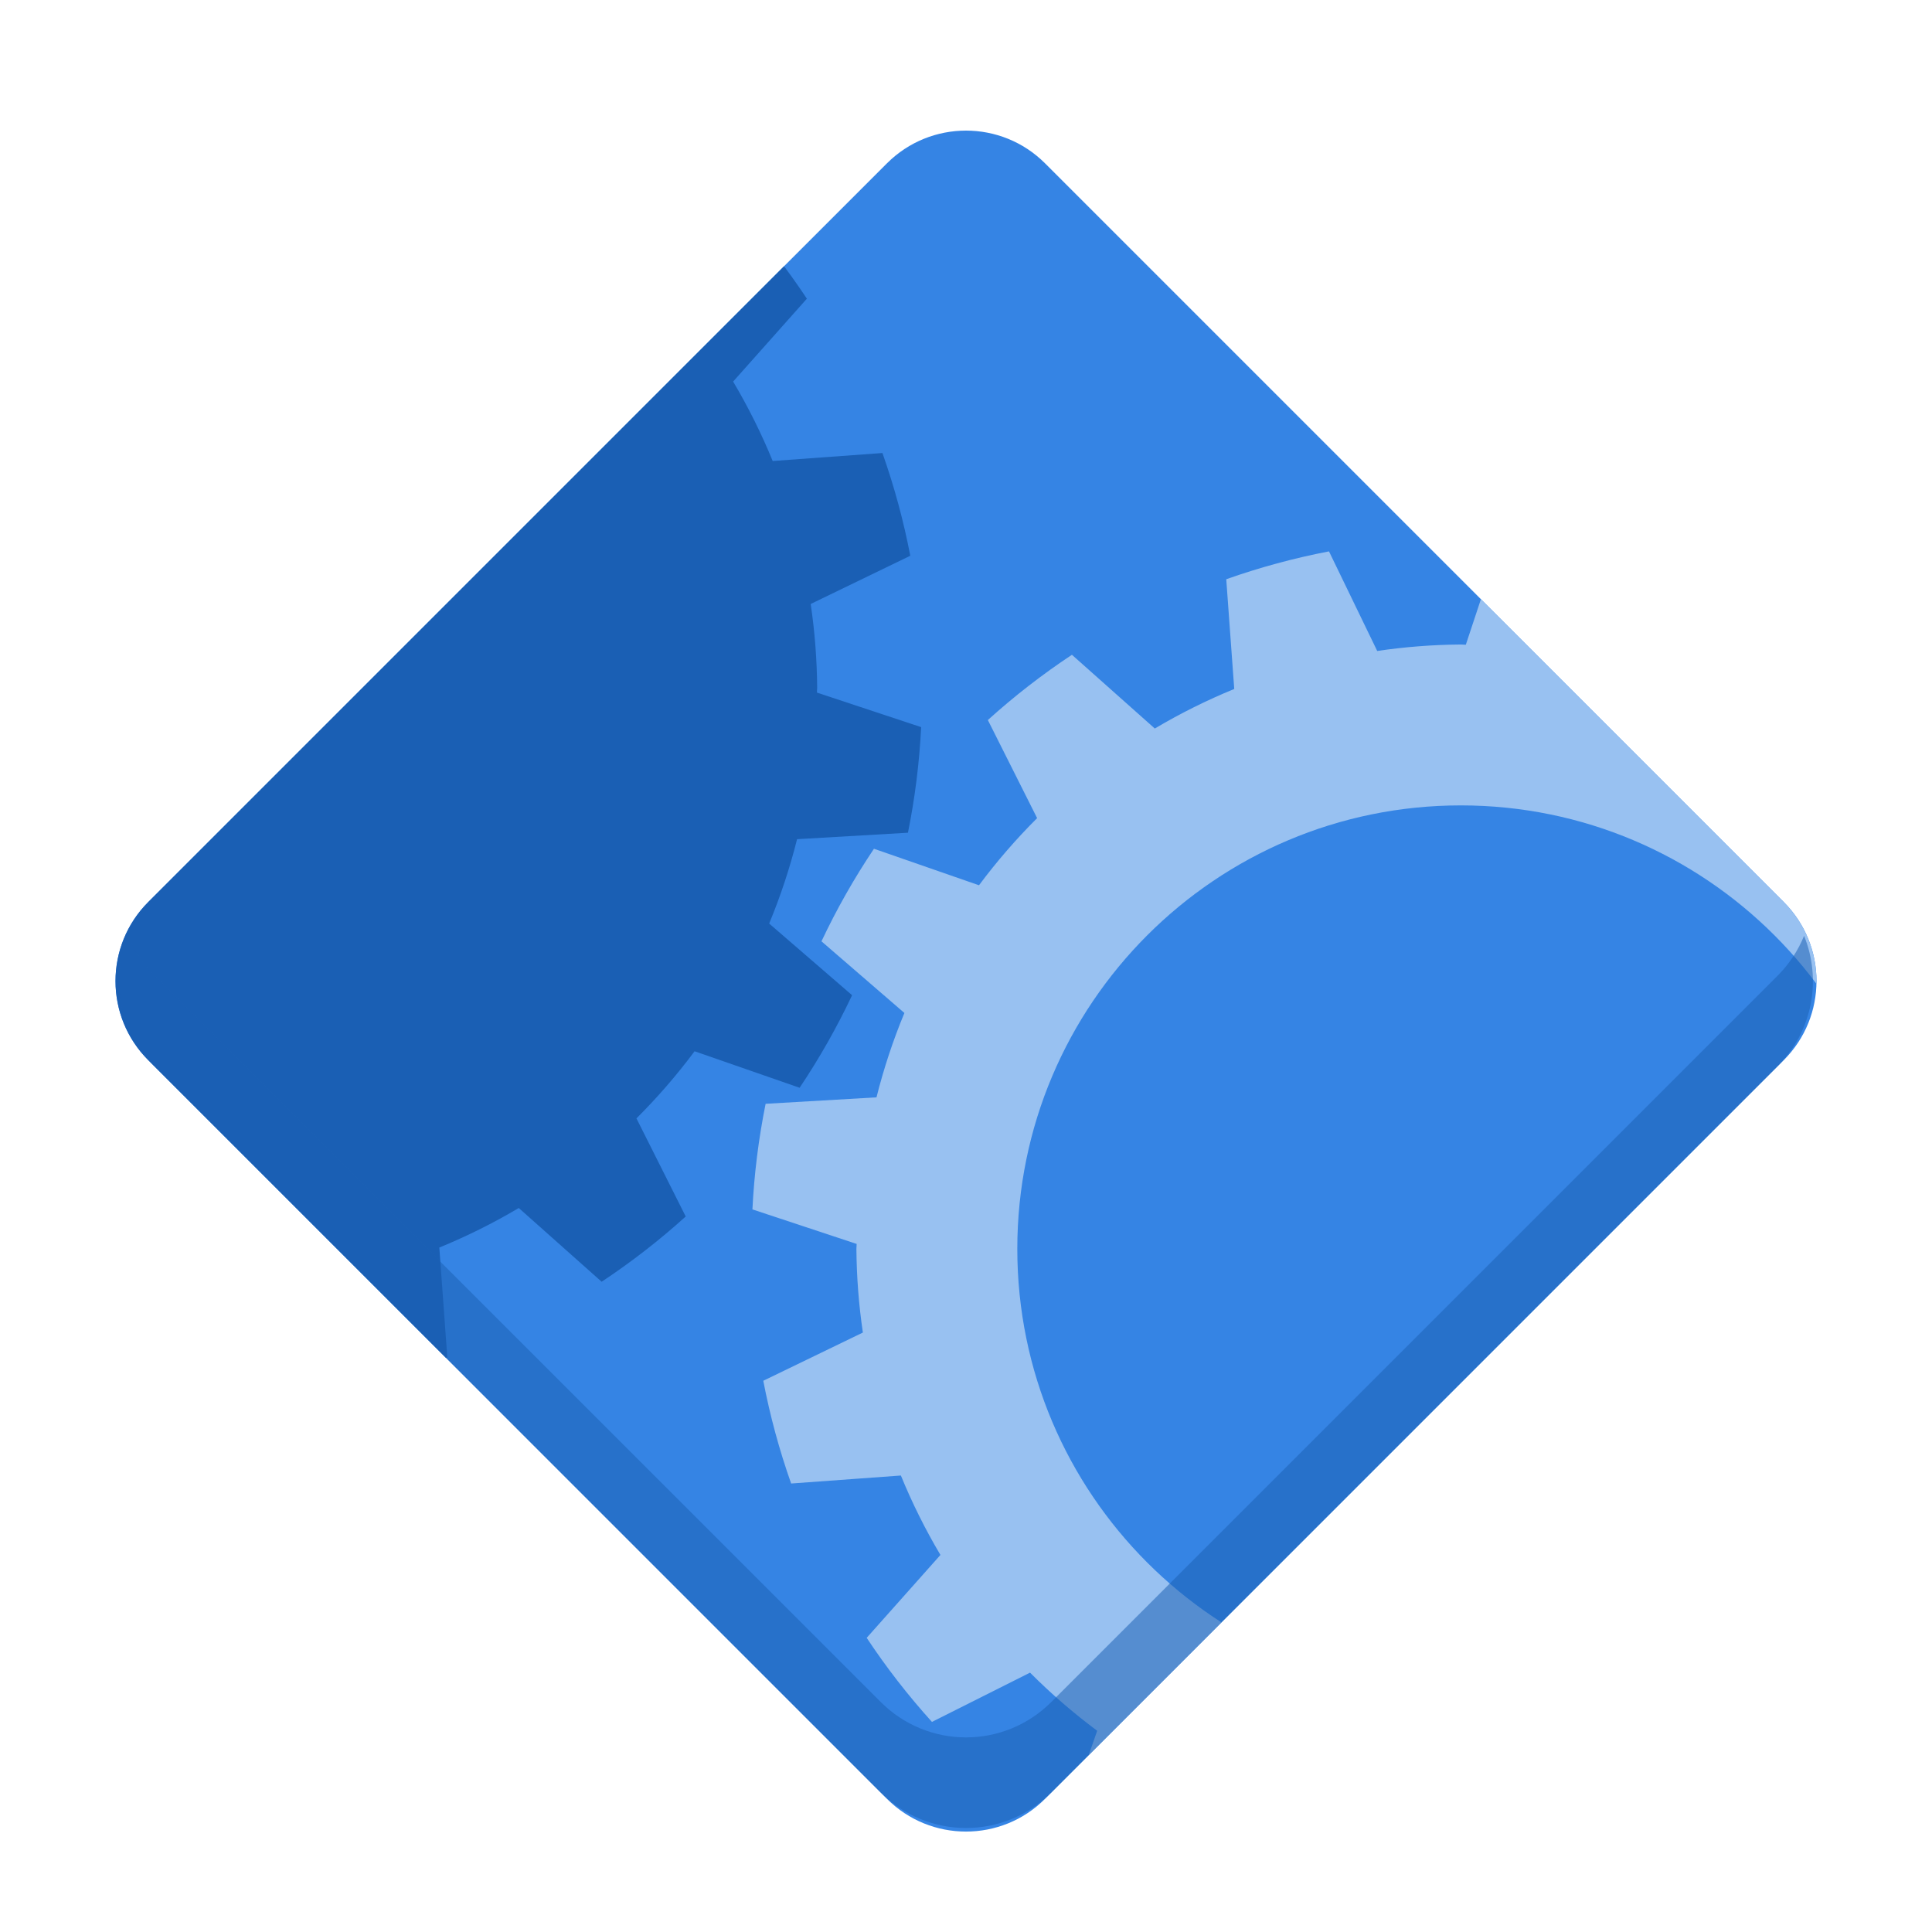
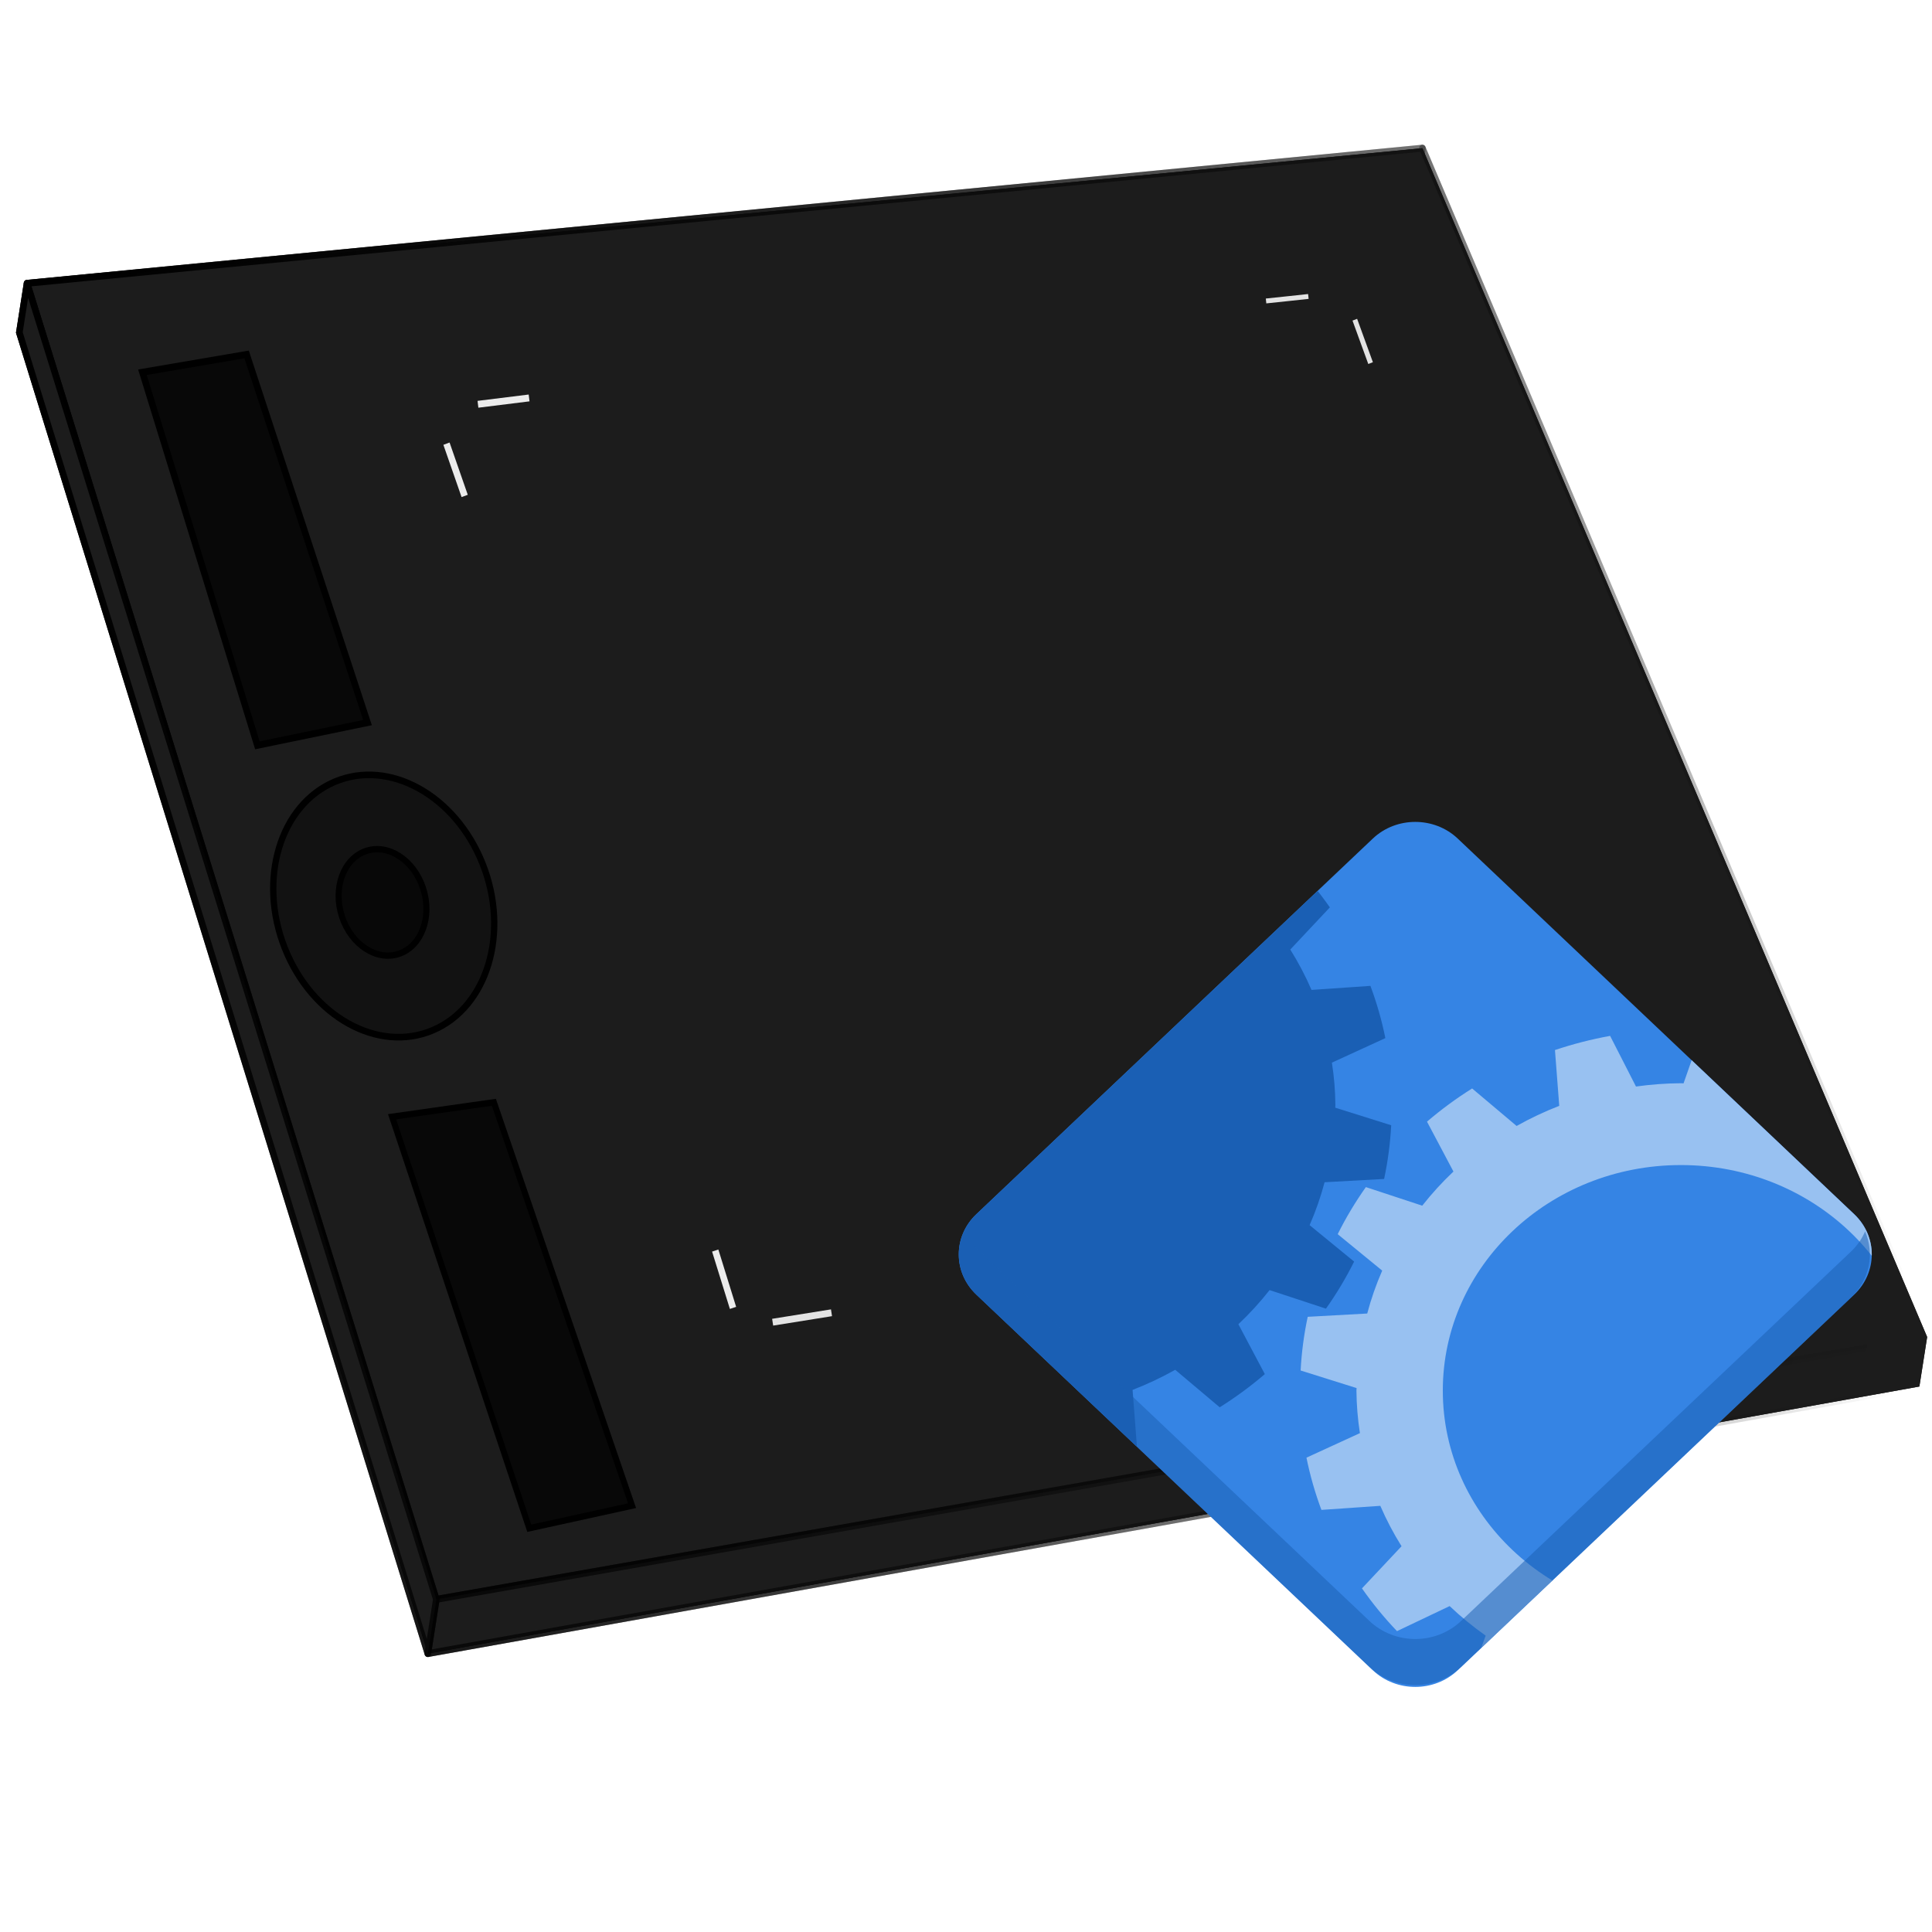
- <svg xmlns="http://www.w3.org/2000/svg" width="33.75mm" height="33.75mm" viewBox="0 0 33.75 33.75" version="1.1" id="svg974">
+ <svg xmlns="http://www.w3.org/2000/svg" xmlns:xlink="http://www.w3.org/1999/xlink" width="33.75mm" height="33.75mm" viewBox="0 0 33.75 33.75" version="1.1" id="svg974">
  <defs id="defs968">
    <clipPath clipPathUnits="userSpaceOnUse" id="clipPath18689">
      <rect clip-path="none" transform="rotate(45)" ry="32" rx="32" y="123.999" x="486.037" height="362.943" width="362.943" id="rect18691" style="display:inline;opacity:1;vector-effect:none;fill:#4a86cf;fill-opacity:1;stroke:none;stroke-width:26.067;stroke-linecap:butt;stroke-linejoin:miter;stroke-miterlimit:4;stroke-dasharray:none;stroke-dashoffset:0;stroke-opacity:1;marker:none;marker-start:none;marker-mid:none;marker-end:none;paint-order:normal;enable-background:new" />
    </clipPath>
    <clipPath clipPathUnits="userSpaceOnUse" id="clipPath18689-3">
      <rect clip-path="none" transform="rotate(45)" ry="32" rx="32" y="123.999" x="486.037" height="362.943" width="362.943" id="rect18691-6" style="display:inline;opacity:1;vector-effect:none;fill:#4a86cf;fill-opacity:1;stroke:none;stroke-width:26.067;stroke-linecap:butt;stroke-linejoin:miter;stroke-miterlimit:4;stroke-dasharray:none;stroke-dashoffset:0;stroke-opacity:1;marker:none;marker-start:none;marker-mid:none;marker-end:none;paint-order:normal;enable-background:new" />
    </clipPath>
+     <linearGradient id="linearGradient98098">
+       <stop style="stop-color:#145a65;stop-opacity:1;" offset="0" id="stop98096" />
+     </linearGradient>
+     <linearGradient id="linearGradient91155">
+       <stop style="stop-color:#1282ff;stop-opacity:1;" offset="0" id="stop91151" />
+       <stop style="stop-color:#1e82fc;stop-opacity:0;" offset="1" id="stop91153" />
+     </linearGradient>
+     <linearGradient id="linearGradient75850">
+       <stop style="stop-color:#3f9ee9;stop-opacity:1;" offset="0" id="stop75848" />
+     </linearGradient>
+     <marker style="overflow:visible" id="Tail" refX="0.0" refY="0.0" orient="auto">
+       <g transform="scale(-1.2)" id="g18177">
+         <path style="fill:none;fill-rule:evenodd;stroke:context-stroke;stroke-width:0.8;stroke-linecap:round" d="M -3.805,-3.959 L 0.544,0" id="path18165" />
+         <path style="fill:none;fill-rule:evenodd;stroke:context-stroke;stroke-width:0.8;stroke-linecap:round" d="M -1.287,-3.959 L 3.062,0" id="path18167" />
+         <path style="fill:none;fill-rule:evenodd;stroke:context-stroke;stroke-width:0.8;stroke-linecap:round" d="M 1.305,-3.959 L 5.654,0" id="path18169" />
+         <path style="fill:none;fill-rule:evenodd;stroke:context-stroke;stroke-width:0.8;stroke-linecap:round" d="M -3.805,4.178 L 0.544,0.22" id="path18171" />
+         <path style="fill:none;fill-rule:evenodd;stroke:context-stroke;stroke-width:0.8;stroke-linecap:round" d="M -1.287,4.178 L 3.062,0.22" id="path18173" />
+         <path style="fill:none;fill-rule:evenodd;stroke:context-stroke;stroke-width:0.8;stroke-linecap:round" d="M 1.305,4.178 L 5.654,0.22" id="path18175" />
+       </g>
+     </marker>
+     <marker style="overflow:visible" id="Arrow1Lstart" refX="0.0" refY="0.0" orient="auto">
+       <path transform="scale(0.8) translate(12.5,0)" style="fill-rule:evenodd;fill:context-stroke;stroke:context-stroke;stroke-width:1.0pt" d="M 0.0,0.0 L 5.0,-5.0 L -12.5,0.0 L 5.0,5.0 L 0.0,0.0 z " id="path18129" />
+     </marker>
+     <clipPath clipPathUnits="userSpaceOnUse" id="clipPath18689-36">
+       <rect clip-path="none" transform="rotate(45)" ry="32" rx="32" y="123.999" x="486.037" height="362.943" width="362.943" id="rect18691-7" style="display:inline;opacity:1;vector-effect:none;fill:#4a86cf;fill-opacity:1;stroke:none;stroke-width:26.067;stroke-linecap:butt;stroke-linejoin:miter;stroke-miterlimit:4;stroke-dasharray:none;stroke-dashoffset:0;stroke-opacity:1;marker:none;marker-start:none;marker-mid:none;marker-end:none;paint-order:normal;enable-background:new" />
+     </clipPath>
+     <clipPath clipPathUnits="userSpaceOnUse" id="clipPath18689-3-5">
+       <rect clip-path="none" transform="rotate(45)" ry="32" rx="32" y="123.999" x="486.037" height="362.943" width="362.943" id="rect18691-6-3" style="display:inline;opacity:1;vector-effect:none;fill:#4a86cf;fill-opacity:1;stroke:none;stroke-width:26.067;stroke-linecap:butt;stroke-linejoin:miter;stroke-miterlimit:4;stroke-dasharray:none;stroke-dashoffset:0;stroke-opacity:1;marker:none;marker-start:none;marker-mid:none;marker-end:none;paint-order:normal;enable-background:new" />
+     </clipPath>
+     <linearGradient id="linearGradient18487">
+       <stop style="stop-color:#000000;stop-opacity:1;" offset="0" id="stop18483" />
+       <stop style="stop-color:#000000;stop-opacity:0;" offset="1" id="stop18485" />
+     </linearGradient>
+     <marker style="overflow:visible" id="Tail-2" refX="0.0" refY="0.0" orient="auto">
+       <g transform="scale(-1.2)" id="g18177-7">
+         <path style="fill:none;fill-rule:evenodd;stroke:context-stroke;stroke-width:0.8;stroke-linecap:round" d="M -3.805,-3.959 L 0.544,0" id="path18165-0" />
+         <path style="fill:none;fill-rule:evenodd;stroke:context-stroke;stroke-width:0.8;stroke-linecap:round" d="M -1.287,-3.959 L 3.062,0" id="path18167-9" />
+         <path style="fill:none;fill-rule:evenodd;stroke:context-stroke;stroke-width:0.8;stroke-linecap:round" d="M 1.305,-3.959 L 5.654,0" id="path18169-3" />
+         <path style="fill:none;fill-rule:evenodd;stroke:context-stroke;stroke-width:0.8;stroke-linecap:round" d="M -3.805,4.178 L 0.544,0.22" id="path18171-6" />
+         <path style="fill:none;fill-rule:evenodd;stroke:context-stroke;stroke-width:0.8;stroke-linecap:round" d="M -1.287,4.178 L 3.062,0.22" id="path18173-0" />
+         <path style="fill:none;fill-rule:evenodd;stroke:context-stroke;stroke-width:0.8;stroke-linecap:round" d="M 1.305,4.178 L 5.654,0.22" id="path18175-6" />
+       </g>
+     </marker>
+     <marker style="overflow:visible" id="Arrow1Lstart-2" refX="0.0" refY="0.0" orient="auto">
+       <path transform="scale(0.8) translate(12.5,0)" style="fill-rule:evenodd;fill:context-stroke;stroke:context-stroke;stroke-width:1.0pt" d="M 0.0,0.0 L 5.0,-5.0 L -12.5,0.0 L 5.0,5.0 L 0.0,0.0 z " id="path18129-6" />
+     </marker>
+     <linearGradient xlink:href="#linearGradient18487" id="linearGradient18493" x1="0.868" y1="17.013" x2="31.445" y2="17.013" gradientUnits="userSpaceOnUse" />
+     <clipPath clipPathUnits="userSpaceOnUse" id="clipPath18689-1">
+       <rect clip-path="none" transform="rotate(45)" ry="32" rx="32" y="123.999" x="486.037" height="362.943" width="362.943" id="rect18691-8" style="display:inline;opacity:1;vector-effect:none;fill:#4a86cf;fill-opacity:1;stroke:none;stroke-width:26.067;stroke-linecap:butt;stroke-linejoin:miter;stroke-miterlimit:4;stroke-dasharray:none;stroke-dashoffset:0;stroke-opacity:1;marker:none;marker-start:none;marker-mid:none;marker-end:none;paint-order:normal;enable-background:new" />
+     </clipPath>
+     <clipPath clipPathUnits="userSpaceOnUse" id="clipPath18689-3-7">
+       <rect clip-path="none" transform="rotate(45)" ry="32" rx="32" y="123.999" x="486.037" height="362.943" width="362.943" id="rect18691-6-9" style="display:inline;opacity:1;vector-effect:none;fill:#4a86cf;fill-opacity:1;stroke:none;stroke-width:26.067;stroke-linecap:butt;stroke-linejoin:miter;stroke-miterlimit:4;stroke-dasharray:none;stroke-dashoffset:0;stroke-opacity:1;marker:none;marker-start:none;marker-mid:none;marker-end:none;paint-order:normal;enable-background:new" />
+     </clipPath>
+     <linearGradient xlink:href="#linearGradient18487" id="linearGradient4043" gradientUnits="userSpaceOnUse" x1="0.868" y1="17.013" x2="31.445" y2="17.013" />
+     <linearGradient xlink:href="#linearGradient18487" id="linearGradient4045" gradientUnits="userSpaceOnUse" x1="0.868" y1="17.013" x2="31.445" y2="17.013" />
+     <linearGradient xlink:href="#linearGradient18487" id="linearGradient4047" gradientUnits="userSpaceOnUse" x1="0.868" y1="17.013" x2="31.445" y2="17.013" />
+     <linearGradient xlink:href="#linearGradient18487" id="linearGradient4049" gradientUnits="userSpaceOnUse" x1="0.868" y1="17.013" x2="31.445" y2="17.013" />
+     <linearGradient xlink:href="#linearGradient18487" id="linearGradient4051" gradientUnits="userSpaceOnUse" x1="0.868" y1="17.013" x2="31.445" y2="17.013" />
+     <linearGradient xlink:href="#linearGradient18487" id="linearGradient4053" gradientUnits="userSpaceOnUse" x1="0.868" y1="17.013" x2="31.445" y2="17.013" />
+     <clipPath clipPathUnits="userSpaceOnUse" id="clipPath18689-3-0">
+       <rect clip-path="none" transform="rotate(45)" ry="32" rx="32" y="123.999" x="486.037" height="362.943" width="362.943" id="rect18691-6-2" style="display:inline;opacity:1;vector-effect:none;fill:#4a86cf;fill-opacity:1;stroke:none;stroke-width:26.067;stroke-linecap:butt;stroke-linejoin:miter;stroke-miterlimit:4;stroke-dasharray:none;stroke-dashoffset:0;stroke-opacity:1;marker:none;marker-start:none;marker-mid:none;marker-end:none;paint-order:normal;enable-background:new" />
+     </clipPath>
  </defs>
-   <g id="layer1" transform="translate(-61.81982,-103.944)">
-     <g transform="matrix(0.2636723,0,0,0.2636723,61.81982,-529.397)" style="display:inline;stroke-width:0.25;enable-background:new" id="g1836">
-       <g transform="matrix(0.25,0,0,0.25,0,2295)" id="g18818" style="stroke-width:0.25">
-         <g style="stroke-width:0.27" transform="matrix(0.9260519,0,0,0.9260519,18.93073,50.87633)" id="g18590">
-           <g style="stroke-width:0.27" id="g18681" clip-path="url(#clipPath18689-3)">
-             <rect style="opacity:1;vector-effect:none;fill:#3584e4;fill-opacity:1;stroke:none;stroke-width:8.221;stroke-linecap:butt;stroke-linejoin:miter;stroke-miterlimit:4;stroke-dasharray:none;stroke-dashoffset:0;stroke-opacity:1;marker:none;marker-start:none;marker-mid:none;marker-end:none;paint-order:normal" id="rect18571" width="424" height="424" x="458.337" y="90.642" rx="10.092" ry="10.092" transform="matrix(0.6052817,0.6052817,-0.6052817,0.6052817,33.44063,99.07363)" clip-path="none" />
-             <circle style="opacity:1;vector-effect:none;fill:#f66151;fill-opacity:1;stroke:none;stroke-width:7.037;stroke-linecap:butt;stroke-linejoin:miter;stroke-miterlimit:4;stroke-dasharray:none;stroke-dashoffset:0;stroke-opacity:1;marker:none;marker-start:none;marker-mid:none;marker-end:none;paint-order:normal" id="path18706" cx="0" cy="0" r="0" transform="translate(0,-212)" />
-             <circle style="opacity:1;vector-effect:none;fill:#f66151;fill-opacity:1;stroke:none;stroke-width:7.037;stroke-linecap:butt;stroke-linejoin:miter;stroke-miterlimit:4;stroke-dasharray:none;stroke-dashoffset:0;stroke-opacity:1;marker:none;marker-start:none;marker-mid:none;marker-end:none;paint-order:normal" id="path18708" cx="0" cy="0" r="0" transform="translate(0,-212)" />
-             <path style="display:inline;opacity:1;vector-effect:none;fill:#98c1f1;fill-opacity:1;stroke:none;stroke-width:7.037;stroke-linecap:butt;stroke-linejoin:miter;stroke-miterlimit:4;stroke-dasharray:none;stroke-dashoffset:0;stroke-opacity:1;marker:none;marker-start:none;marker-mid:none;marker-end:none;paint-order:normal;enable-background:new" d="m 408.92,561.918 -9.886,29.829 a 172.971,172.971 0 0 0 -1.427,-0.071 172.971,172.971 0 0 0 -23.929,1.852 l -13.801,-28.501 a 203.293,203.293 0 0 0 -29.401,7.972 l 2.286,31.405 a 172.971,172.971 0 0 0 -22.732,11.319 l -23.718,-21.103 a 203.293,203.293 0 0 0 -24.059,18.674 l 14.099,28.073 a 172.971,172.971 0 0 0 -16.636,19.211 l -30.058,-10.448 a 203.293,203.293 0 0 0 -15.017,26.488 l 23.73,20.507 a 172.971,172.971 0 0 0 -7.985,24.143 l -31.73,1.849 a 203.293,203.293 0 0 0 -3.778,30.217 l 29.829,9.886 a 172.971,172.971 0 0 0 -0.071,1.427 172.971,172.971 0 0 0 1.852,23.929 l -28.501,13.801 a 203.293,203.293 0 0 0 7.972,29.401 l 31.405,-2.286 a 172.971,172.971 0 0 0 11.319,22.732 l -21.103,23.718 a 203.293,203.293 0 0 0 18.674,24.059 l 28.073,-14.099 a 172.971,172.971 0 0 0 19.211,16.636 l -10.448,30.058 a 203.293,203.293 0 0 0 26.488,15.017 l 20.507,-23.73 a 172.971,172.971 0 0 0 24.143,7.985 l 1.849,31.73 a 203.293,203.293 0 0 0 30.217,3.778 l 9.886,-29.829 a 172.971,172.971 0 0 0 1.427,0.071 172.971,172.971 0 0 0 23.929,-1.852 l 13.801,28.501 a 203.293,203.293 0 0 0 29.401,-7.972 l -2.286,-31.405 a 172.971,172.971 0 0 0 22.732,-11.319 l 23.718,21.103 A 203.293,203.293 0 0 0 532.96,916 l -14.099,-28.073 a 172.971,172.971 0 0 0 16.636,-19.211 l 30.058,10.448 a 203.293,203.293 0 0 0 15.017,-26.488 l -23.73,-20.507 a 172.971,172.971 0 0 0 7.985,-24.143 l 31.73,-1.849 a 203.293,203.293 0 0 0 3.778,-30.217 l -29.829,-9.886 a 172.971,172.971 0 0 0 0.071,-1.427 172.971,172.971 0 0 0 -1.852,-23.929 l 28.501,-13.801 a 203.293,203.293 0 0 0 -7.972,-29.401 l -31.405,2.286 a 172.971,172.971 0 0 0 -11.319,-22.732 l 21.103,-23.718 a 203.293,203.293 0 0 0 -18.674,-24.059 l -28.073,14.099 a 172.971,172.971 0 0 0 -19.211,-16.636 l 10.448,-30.058 A 203.293,203.293 0 0 0 485.636,581.681 l -20.507,23.73 a 172.971,172.971 0 0 0 -24.143,-7.985 l -1.849,-31.73 a 203.293,203.293 0 0 0 -30.217,-3.778 z M 397.607,637.722 A 126.926,126.926 0 0 1 524.532,764.647 126.926,126.926 0 0 1 397.607,891.572 126.926,126.926 0 0 1 270.682,764.647 126.926,126.926 0 0 1 397.607,637.722 Z" id="path18717-4" />
-             <path id="path18758" d="m 51.748,401.284 -9.886,29.829 c -0.476,-0.026 -0.951,-0.05 -1.427,-0.071 -8.01,0.062 -16.005,0.681 -23.929,1.852 L 2.706,404.392 c -9.986,1.918 -19.814,4.583 -29.401,7.972 l 2.286,31.405 c -7.844,3.211 -15.442,6.994 -22.732,11.319 l -23.718,-21.103 c -8.475,5.614 -16.518,11.857 -24.059,18.674 l 14.099,28.073 c -6.009,5.987 -11.569,12.408 -16.636,19.211 l -30.058,-10.448 c -5.661,8.442 -10.68,17.296 -15.017,26.488 l 23.73,20.507 c -3.25,7.841 -5.919,15.91 -7.985,24.143 l -31.73,1.849 c -2.013,9.964 -3.276,20.064 -3.778,30.217 l 29.829,9.886 c -0.026,0.476 -0.05,0.951 -0.071,1.427 0.062,8.01 0.681,16.005 1.852,23.929 l -28.501,13.801 c 1.918,9.986 4.583,19.814 7.972,29.401 l 31.405,-2.286 c 3.211,7.844 6.994,15.442 11.319,22.732 l -21.103,23.718 c 5.614,8.475 11.857,16.518 18.674,24.059 l 28.073,-14.099 c 5.987,6.009 12.408,11.569 19.211,16.636 l -10.448,30.058 c 8.442,5.661 17.296,10.68 26.488,15.017 l 20.507,-23.73 c 7.841,3.25 15.91,5.919 24.143,7.985 l 1.849,31.73 c 9.964,2.013 20.064,3.276 30.217,3.778 l 9.886,-29.829 c 0.476,0.026 0.951,0.05 1.427,0.071 8.01,-0.062 16.005,-0.681 23.929,-1.852 l 13.801,28.501 c 9.986,-1.918 19.814,-4.583 29.401,-7.972 l -2.286,-31.405 c 7.844,-3.211 15.442,-6.994 22.732,-11.319 l 23.718,21.103 c 8.475,-5.614 16.518,-11.857 24.059,-18.674 l -14.099,-28.073 c 6.009,-5.987 11.569,-12.408 16.636,-19.211 l 30.058,10.448 c 5.661,-8.442 10.68,-17.296 15.017,-26.488 l -23.73,-20.507 c 3.25,-7.841 5.919,-15.91 7.985,-24.143 l 31.73,-1.849 c 2.013,-9.964 3.276,-20.064 3.778,-30.217 l -29.829,-9.886 c 0.026,-0.476 0.05,-0.951 0.071,-1.427 -0.062,-8.01 -0.681,-16.005 -1.852,-23.929 l 28.501,-13.801 c -1.918,-9.986 -4.583,-19.814 -7.972,-29.401 l -31.405,2.286 c -3.211,-7.844 -6.994,-15.442 -11.319,-22.732 l 21.103,-23.718 c -5.614,-8.475 -11.857,-16.518 -18.674,-24.059 l -28.073,14.099 c -5.987,-6.009 -12.408,-11.569 -19.211,-16.636 l 10.448,-30.058 c -8.442,-5.661 -17.296,-10.68 -26.488,-15.017 l -20.507,23.73 c -7.841,-3.25 -15.91,-5.919 -24.143,-7.985 l -1.849,-31.73 c -9.964,-2.013 -20.064,-3.276 -30.217,-3.778 z" style="display:inline;opacity:1;vector-effect:none;fill:#1a5fb4;fill-opacity:1;stroke:none;stroke-width:7.037;stroke-linecap:butt;stroke-linejoin:miter;stroke-miterlimit:4;stroke-dasharray:none;stroke-dashoffset:0;stroke-opacity:1;marker:none;marker-start:none;marker-mid:none;marker-end:none;paint-order:normal;enable-background:new" />
+   <g id="layer1-2" transform="matrix(1.135032,0.2021424,-0.1853561,1.183556,1.71747,-9.465633)">
+     <path style="fill:none;fill-rule:evenodd;stroke:#000000;stroke-width:1px;stroke-linecap:butt;stroke-linejoin:miter;stroke-opacity:1" d="m 5,15 v 0" id="path1415" />
+     <g id="g3226" style="opacity:1;mix-blend-mode:darken;fill:#1c1c1c;fill-opacity:1;stroke:url(#linearGradient18493);stroke-width:0.1;stroke-linecap:round;stroke-linejoin:round;stroke-miterlimit:0;stroke-dasharray:none;stroke-dashoffset:0;stroke-opacity:1;paint-order:normal">
+       <path id="path3238" style="fill:#1c1c1c;fill-opacity:1;fill-rule:evenodd;stroke:url(#linearGradient4043);stroke-width:0.1;stroke-linecap:round;stroke-linejoin:round;stroke-miterlimit:0;stroke-dasharray:none;stroke-dashoffset:0;stroke-opacity:1;paint-order:normal" d="M 21.444,6.522 31.789,22.302 v 0.731 L 21.444,7.19 Z" points="31.789,22.302 31.789,23.033 21.444,7.19 21.444,6.522 " />
+       <path id="path3228" style="fill:#1c1c1c;fill-opacity:1;fill-rule:evenodd;stroke:url(#linearGradient4045);stroke-width:0.1;stroke-linecap:round;stroke-linejoin:round;stroke-miterlimit:0;stroke-dasharray:none;stroke-dashoffset:0;stroke-opacity:1;paint-order:normal" d="m 0.868,12.031 0,0.726 L 21.444,7.19 V 6.522 Z" points="0.868,12.757 21.444,7.19 21.444,6.522 0.868,12.031 " />
+       <path id="path3236" style="fill:#1c1c1c;fill-opacity:1;fill-rule:evenodd;stroke:url(#linearGradient4047);stroke-width:0.1;stroke-linecap:round;stroke-linejoin:round;stroke-miterlimit:0;stroke-dasharray:none;stroke-dashoffset:0;stroke-opacity:1;paint-order:normal" d="M 0.868,12.757 10.082,30.682 31.789,23.033 21.444,7.19 Z" points="10.082,30.682 31.789,23.033 21.444,7.19 0.868,12.757 " />
+       <path id="path3230" style="fill:#1c1c1c;fill-opacity:1;fill-rule:evenodd;stroke:url(#linearGradient4049);stroke-width:0.1;stroke-linecap:round;stroke-linejoin:round;stroke-miterlimit:0;stroke-dasharray:none;stroke-dashoffset:0;stroke-opacity:1;paint-order:normal" d="M 0.868,12.031 10.082,29.882 31.789,22.302 21.444,6.522 Z" points="10.082,29.882 31.789,22.302 21.444,6.522 0.868,12.031 " />
+       <path id="path3234" style="fill:#1c1c1c;fill-opacity:1;fill-rule:evenodd;stroke:url(#linearGradient4051);stroke-width:0.1;stroke-linecap:round;stroke-linejoin:round;stroke-miterlimit:0;stroke-dasharray:none;stroke-dashoffset:0;stroke-opacity:1;paint-order:normal" d="M 10.082,29.882 V 30.682 l 21.707,-7.649 v -0.731 z" points="10.082,30.682 31.789,23.033 31.789,22.302 10.082,29.882 " />
+       <path id="path3232" style="fill:#1c1c1c;fill-opacity:1;fill-rule:evenodd;stroke:url(#linearGradient4053);stroke-width:0.1;stroke-linecap:round;stroke-linejoin:round;stroke-miterlimit:0;stroke-dasharray:none;stroke-dashoffset:0;stroke-opacity:1;paint-order:normal" d="M 0.868,12.031 10.082,29.882 V 30.682 L 0.868,12.757 Z" points="10.082,29.882 10.082,30.682 0.868,12.757 0.868,12.031 " />
+     </g>
+     <path style="fill:none;stroke:#000000;stroke-width:0;stroke-linecap:butt;stroke-linejoin:miter;stroke-miterlimit:4;stroke-dasharray:none;stroke-opacity:1" d="m 3.167,11.028 2.296,4.514 1.716,-0.494 -2.3,-4.524 z" id="path40969" />
+     <path style="fill:#080808;fill-opacity:1;stroke:#000000;stroke-width:0.1;stroke-linecap:butt;stroke-linejoin:miter;stroke-miterlimit:4;stroke-dasharray:none;stroke-opacity:1" d="M 2.804,13.013 5.4,18.076 6.996,17.468 4.322,12.491 Z" id="path41160" />
+     <path style="mix-blend-mode:normal;fill:#080808;fill-opacity:1;stroke:#000000;stroke-width:0.092;stroke-linecap:butt;stroke-linejoin:miter;stroke-miterlimit:4;stroke-dasharray:none;stroke-opacity:1" d="M 11.307,28.623 8.288,23.065 9.778,22.597 12.793,28.036 Z" id="path41162" />
+     <ellipse style="opacity:1;fill:#080808;fill-opacity:0.447;stroke:#000000;stroke-width:0.096;stroke-linecap:round;stroke-linejoin:round;stroke-miterlimit:4;stroke-dasharray:none;stroke-dashoffset:0;stroke-opacity:1;paint-order:normal" id="path41186" ry="1.95" rx="1.627" cy="21.094" cx="-4.035" transform="matrix(0.8503629,-0.5261967,0.5262193,0.8503489,0,0)" />
+     <ellipse style="opacity:1;fill:#080808;fill-opacity:1;stroke:#000000;stroke-width:0.092;stroke-linecap:round;stroke-linejoin:round;stroke-miterlimit:4;stroke-dasharray:none;stroke-dashoffset:0;stroke-opacity:1;paint-order:normal" id="path41210" ry="0.787" rx="0.651" cy="21.251" cx="-2.722" transform="matrix(0.8818886,-0.4714579,0.4725731,0.8812915,0,0)" />
+     <path style="fill:none;stroke:#ececec;stroke-width:0.1;stroke-linecap:butt;stroke-linejoin:miter;stroke-miterlimit:4;stroke-dasharray:none;stroke-opacity:1" d="m 7.524,13.261 0.395,0.704" id="path42840" />
+     <path style="fill:none;stroke:#ececec;stroke-width:0.1;stroke-linecap:butt;stroke-linejoin:miter;stroke-miterlimit:4;stroke-dasharray:none;stroke-opacity:1" d="M 7.903,12.615 8.654,12.393" id="path42943" />
+     <path style="fill:none;stroke:#ececec;stroke-width:0.1;stroke-linecap:butt;stroke-linejoin:miter;stroke-miterlimit:4;stroke-dasharray:none;stroke-opacity:1" d="M 13.841,24.938 13.44,24.16" id="path47238" />
+     <path style="fill:none;stroke:#e3e3e3;stroke-width:0.1;stroke-linecap:butt;stroke-linejoin:miter;stroke-miterlimit:4;stroke-dasharray:none;stroke-opacity:1" d="M 14.468,25.042 15.327,24.756" id="path52811" />
+     <path style="fill:none;stroke:#e3e3e3;stroke-width:0.1;stroke-linecap:butt;stroke-linejoin:miter;stroke-miterlimit:4;stroke-dasharray:none;stroke-opacity:1" d="m 27.123,20.652 -0.841,0.313" id="path59092" />
+     <path style="fill:none;stroke:#e3e3e3;stroke-width:0.1;stroke-linecap:butt;stroke-linejoin:miter;stroke-miterlimit:4;stroke-dasharray:none;stroke-opacity:1" d="M 27.302,20.22 26.842,19.45" id="path59092-3" />
+     <path style="fill:none;stroke:#e3e3e3;stroke-width:0.075;stroke-linecap:butt;stroke-linejoin:miter;stroke-miterlimit:4;stroke-dasharray:none;stroke-opacity:1" d="M 21.172,9.741 21.002,9.448 20.834,9.158" id="path59092-3-5" />
+     <path style="fill:none;stroke:#e3e3e3;stroke-width:0.071;stroke-linecap:butt;stroke-linejoin:miter;stroke-miterlimit:4;stroke-dasharray:none;stroke-opacity:1" d="m 20.084,8.943 -0.312,0.087 -0.311,0.086" id="path59092-3-5-2" />
+   </g>
+   <g id="layer2" style="display:inline" />
+   <g id="layer3" style="display:inline">
+     <g id="layer1" transform="matrix(0.5367545,0,0,0.5085322,-17.51653,-39.66128)">
+       <g transform="matrix(0.2636723,0,0,0.2636723,61.81982,-529.397)" style="display:inline;stroke-width:0.25;enable-background:new" id="g1836">
+         <g transform="matrix(0.25,0,0,0.25,0,2295)" id="g18818" style="stroke-width:0.25">
+           <g style="stroke-width:0.27" transform="matrix(0.9260519,0,0,0.9260519,18.93073,50.87633)" id="g18590">
+             <g style="stroke-width:0.27" id="g18681" clip-path="url(#clipPath18689-3-0)">
+               <rect style="opacity:1;vector-effect:none;fill:#3584e4;fill-opacity:1;stroke:none;stroke-width:8.221;stroke-linecap:butt;stroke-linejoin:miter;stroke-miterlimit:4;stroke-dasharray:none;stroke-dashoffset:0;stroke-opacity:1;marker:none;marker-start:none;marker-mid:none;marker-end:none;paint-order:normal" id="rect18571" width="424" height="424" x="458.337" y="90.642" rx="10.092" ry="10.092" transform="matrix(0.6052817,0.6052817,-0.6052817,0.6052817,33.44063,99.07363)" clip-path="none" />
+               <circle style="opacity:1;vector-effect:none;fill:#f66151;fill-opacity:1;stroke:none;stroke-width:7.037;stroke-linecap:butt;stroke-linejoin:miter;stroke-miterlimit:4;stroke-dasharray:none;stroke-dashoffset:0;stroke-opacity:1;marker:none;marker-start:none;marker-mid:none;marker-end:none;paint-order:normal" id="path18706" cx="0" cy="0" r="0" transform="translate(0,-212)" />
+               <circle style="opacity:1;vector-effect:none;fill:#f66151;fill-opacity:1;stroke:none;stroke-width:7.037;stroke-linecap:butt;stroke-linejoin:miter;stroke-miterlimit:4;stroke-dasharray:none;stroke-dashoffset:0;stroke-opacity:1;marker:none;marker-start:none;marker-mid:none;marker-end:none;paint-order:normal" id="path18708" cx="0" cy="0" r="0" transform="translate(0,-212)" />
+               <path style="display:inline;opacity:1;vector-effect:none;fill:#98c1f1;fill-opacity:1;stroke:none;stroke-width:7.037;stroke-linecap:butt;stroke-linejoin:miter;stroke-miterlimit:4;stroke-dasharray:none;stroke-dashoffset:0;stroke-opacity:1;marker:none;marker-start:none;marker-mid:none;marker-end:none;paint-order:normal;enable-background:new" d="m 408.92,561.918 -9.886,29.829 a 172.971,172.971 0 0 0 -1.427,-0.071 172.971,172.971 0 0 0 -23.929,1.852 l -13.801,-28.501 a 203.293,203.293 0 0 0 -29.401,7.972 l 2.286,31.405 a 172.971,172.971 0 0 0 -22.732,11.319 l -23.718,-21.103 a 203.293,203.293 0 0 0 -24.059,18.674 l 14.099,28.073 a 172.971,172.971 0 0 0 -16.636,19.211 l -30.058,-10.448 a 203.293,203.293 0 0 0 -15.017,26.488 l 23.73,20.507 a 172.971,172.971 0 0 0 -7.985,24.143 l -31.73,1.849 a 203.293,203.293 0 0 0 -3.778,30.217 l 29.829,9.886 a 172.971,172.971 0 0 0 -0.071,1.427 172.971,172.971 0 0 0 1.852,23.929 l -28.501,13.801 a 203.293,203.293 0 0 0 7.972,29.401 l 31.405,-2.286 a 172.971,172.971 0 0 0 11.319,22.732 l -21.103,23.718 a 203.293,203.293 0 0 0 18.674,24.059 l 28.073,-14.099 a 172.971,172.971 0 0 0 19.211,16.636 l -10.448,30.058 a 203.293,203.293 0 0 0 26.488,15.017 l 20.507,-23.73 a 172.971,172.971 0 0 0 24.143,7.985 l 1.849,31.73 a 203.293,203.293 0 0 0 30.217,3.778 l 9.886,-29.829 a 172.971,172.971 0 0 0 1.427,0.071 172.971,172.971 0 0 0 23.929,-1.852 l 13.801,28.501 a 203.293,203.293 0 0 0 29.401,-7.972 l -2.286,-31.405 a 172.971,172.971 0 0 0 22.732,-11.319 l 23.718,21.103 A 203.293,203.293 0 0 0 532.96,916 l -14.099,-28.073 a 172.971,172.971 0 0 0 16.636,-19.211 l 30.058,10.448 a 203.293,203.293 0 0 0 15.017,-26.488 l -23.73,-20.507 a 172.971,172.971 0 0 0 7.985,-24.143 l 31.73,-1.849 a 203.293,203.293 0 0 0 3.778,-30.217 l -29.829,-9.886 a 172.971,172.971 0 0 0 0.071,-1.427 172.971,172.971 0 0 0 -1.852,-23.929 l 28.501,-13.801 a 203.293,203.293 0 0 0 -7.972,-29.401 l -31.405,2.286 a 172.971,172.971 0 0 0 -11.319,-22.732 l 21.103,-23.718 a 203.293,203.293 0 0 0 -18.674,-24.059 l -28.073,14.099 a 172.971,172.971 0 0 0 -19.211,-16.636 l 10.448,-30.058 A 203.293,203.293 0 0 0 485.636,581.681 l -20.507,23.73 a 172.971,172.971 0 0 0 -24.143,-7.985 l -1.849,-31.73 a 203.293,203.293 0 0 0 -30.217,-3.778 z M 397.607,637.722 A 126.926,126.926 0 0 1 524.532,764.647 126.926,126.926 0 0 1 397.607,891.572 126.926,126.926 0 0 1 270.682,764.647 126.926,126.926 0 0 1 397.607,637.722 Z" id="path18717-4" />
+               <path id="path18758" d="m 51.748,401.284 -9.886,29.829 c -0.476,-0.026 -0.951,-0.05 -1.427,-0.071 -8.01,0.062 -16.005,0.681 -23.929,1.852 L 2.706,404.392 c -9.986,1.918 -19.814,4.583 -29.401,7.972 l 2.286,31.405 c -7.844,3.211 -15.442,6.994 -22.732,11.319 l -23.718,-21.103 c -8.475,5.614 -16.518,11.857 -24.059,18.674 l 14.099,28.073 c -6.009,5.987 -11.569,12.408 -16.636,19.211 l -30.058,-10.448 c -5.661,8.442 -10.68,17.296 -15.017,26.488 l 23.73,20.507 c -3.25,7.841 -5.919,15.91 -7.985,24.143 l -31.73,1.849 c -2.013,9.964 -3.276,20.064 -3.778,30.217 l 29.829,9.886 c -0.026,0.476 -0.05,0.951 -0.071,1.427 0.062,8.01 0.681,16.005 1.852,23.929 l -28.501,13.801 c 1.918,9.986 4.583,19.814 7.972,29.401 l 31.405,-2.286 c 3.211,7.844 6.994,15.442 11.319,22.732 l -21.103,23.718 c 5.614,8.475 11.857,16.518 18.674,24.059 l 28.073,-14.099 c 5.987,6.009 12.408,11.569 19.211,16.636 l -10.448,30.058 c 8.442,5.661 17.296,10.68 26.488,15.017 l 20.507,-23.73 c 7.841,3.25 15.91,5.919 24.143,7.985 l 1.849,31.73 c 9.964,2.013 20.064,3.276 30.217,3.778 l 9.886,-29.829 c 0.476,0.026 0.951,0.05 1.427,0.071 8.01,-0.062 16.005,-0.681 23.929,-1.852 l 13.801,28.501 c 9.986,-1.918 19.814,-4.583 29.401,-7.972 l -2.286,-31.405 c 7.844,-3.211 15.442,-6.994 22.732,-11.319 l 23.718,21.103 c 8.475,-5.614 16.518,-11.857 24.059,-18.674 l -14.099,-28.073 c 6.009,-5.987 11.569,-12.408 16.636,-19.211 l 30.058,10.448 c 5.661,-8.442 10.68,-17.296 15.017,-26.488 l -23.73,-20.507 c 3.25,-7.841 5.919,-15.91 7.985,-24.143 l 31.73,-1.849 c 2.013,-9.964 3.276,-20.064 3.778,-30.217 l -29.829,-9.886 c 0.026,-0.476 0.05,-0.951 0.071,-1.427 -0.062,-8.01 -0.681,-16.005 -1.852,-23.929 l 28.501,-13.801 c -1.918,-9.986 -4.583,-19.814 -7.972,-29.401 l -31.405,2.286 c -3.211,-7.844 -6.994,-15.442 -11.319,-22.732 l 21.103,-23.718 c -5.614,-8.475 -11.857,-16.518 -18.674,-24.059 l -28.073,14.099 c -5.987,-6.009 -12.408,-11.569 -19.211,-16.636 l 10.448,-30.058 c -8.442,-5.661 -17.296,-10.68 -26.488,-15.017 l -20.507,23.73 c -7.841,-3.25 -15.91,-5.919 -24.143,-7.985 l -1.849,-31.73 c -9.964,-2.013 -20.064,-3.276 -30.217,-3.778 z" style="display:inline;opacity:1;vector-effect:none;fill:#1a5fb4;fill-opacity:1;stroke:none;stroke-width:7.037;stroke-linecap:butt;stroke-linejoin:miter;stroke-miterlimit:4;stroke-dasharray:none;stroke-dashoffset:0;stroke-opacity:1;marker:none;marker-start:none;marker-mid:none;marker-end:none;paint-order:normal;enable-background:new" />
+             </g>
          </g>
+           <path style="display:inline;opacity:0.534;vector-effect:none;fill:#1a5fb4;fill-opacity:1;stroke:none;stroke-width:1.629;stroke-linecap:butt;stroke-linejoin:miter;stroke-miterlimit:4;stroke-dasharray:none;stroke-dashoffset:0;stroke-opacity:1;marker:none;marker-start:none;marker-mid:none;marker-end:none;paint-order:normal;enable-background:new" clip-path="none" d="m 8.477,2676 c -1.171,2.887 -0.583,6.308 1.766,8.656 l 48.102,48.102 c 3.134,3.134 8.179,3.134 11.312,0 l 48.102,-48.102 c 2.348,-2.348 2.937,-5.77 1.766,-8.656 -0.392,0.966 -0.98,1.871 -1.766,2.656 l -48.102,48.102 c -3.134,3.134 -8.179,3.134 -11.312,0 L 10.242,2678.656 C 9.457,2677.871 8.868,2676.965 8.477,2676 Z" transform="matrix(4,0,0,4,0,-10028)" id="rect18571-6" />
        </g>
-         <path style="display:inline;opacity:0.534;vector-effect:none;fill:#1a5fb4;fill-opacity:1;stroke:none;stroke-width:1.629;stroke-linecap:butt;stroke-linejoin:miter;stroke-miterlimit:4;stroke-dasharray:none;stroke-dashoffset:0;stroke-opacity:1;marker:none;marker-start:none;marker-mid:none;marker-end:none;paint-order:normal;enable-background:new" clip-path="none" d="m 8.477,2676 c -1.171,2.887 -0.583,6.308 1.766,8.656 l 48.102,48.102 c 3.134,3.134 8.179,3.134 11.312,0 l 48.102,-48.102 c 2.348,-2.348 2.937,-5.77 1.766,-8.656 -0.392,0.966 -0.98,1.871 -1.766,2.656 l -48.102,48.102 c -3.134,3.134 -8.179,3.134 -11.312,0 L 10.242,2678.656 C 9.457,2677.871 8.868,2676.965 8.477,2676 Z" transform="matrix(4,0,0,4,0,-10028)" id="rect18571-6" />
+         <rect y="2402" x="-1.5000001e-06" height="128" width="128" id="rect9125-7-2" style="display:inline;opacity:1;vector-effect:none;fill:none;fill-opacity:1;stroke:none;stroke-width:1.25;stroke-linecap:butt;stroke-linejoin:miter;stroke-miterlimit:4;stroke-dasharray:none;stroke-dashoffset:0;stroke-opacity:1;marker:none;marker-start:none;marker-mid:none;marker-end:none;paint-order:normal;enable-background:new" />
      </g>
-       <rect y="2402" x="-1.5000001e-06" height="128" width="128" id="rect9125-7-2" style="display:inline;opacity:1;vector-effect:none;fill:none;fill-opacity:1;stroke:none;stroke-width:1.25;stroke-linecap:butt;stroke-linejoin:miter;stroke-miterlimit:4;stroke-dasharray:none;stroke-dashoffset:0;stroke-opacity:1;marker:none;marker-start:none;marker-mid:none;marker-end:none;paint-order:normal;enable-background:new" />
    </g>
  </g>
</svg>
